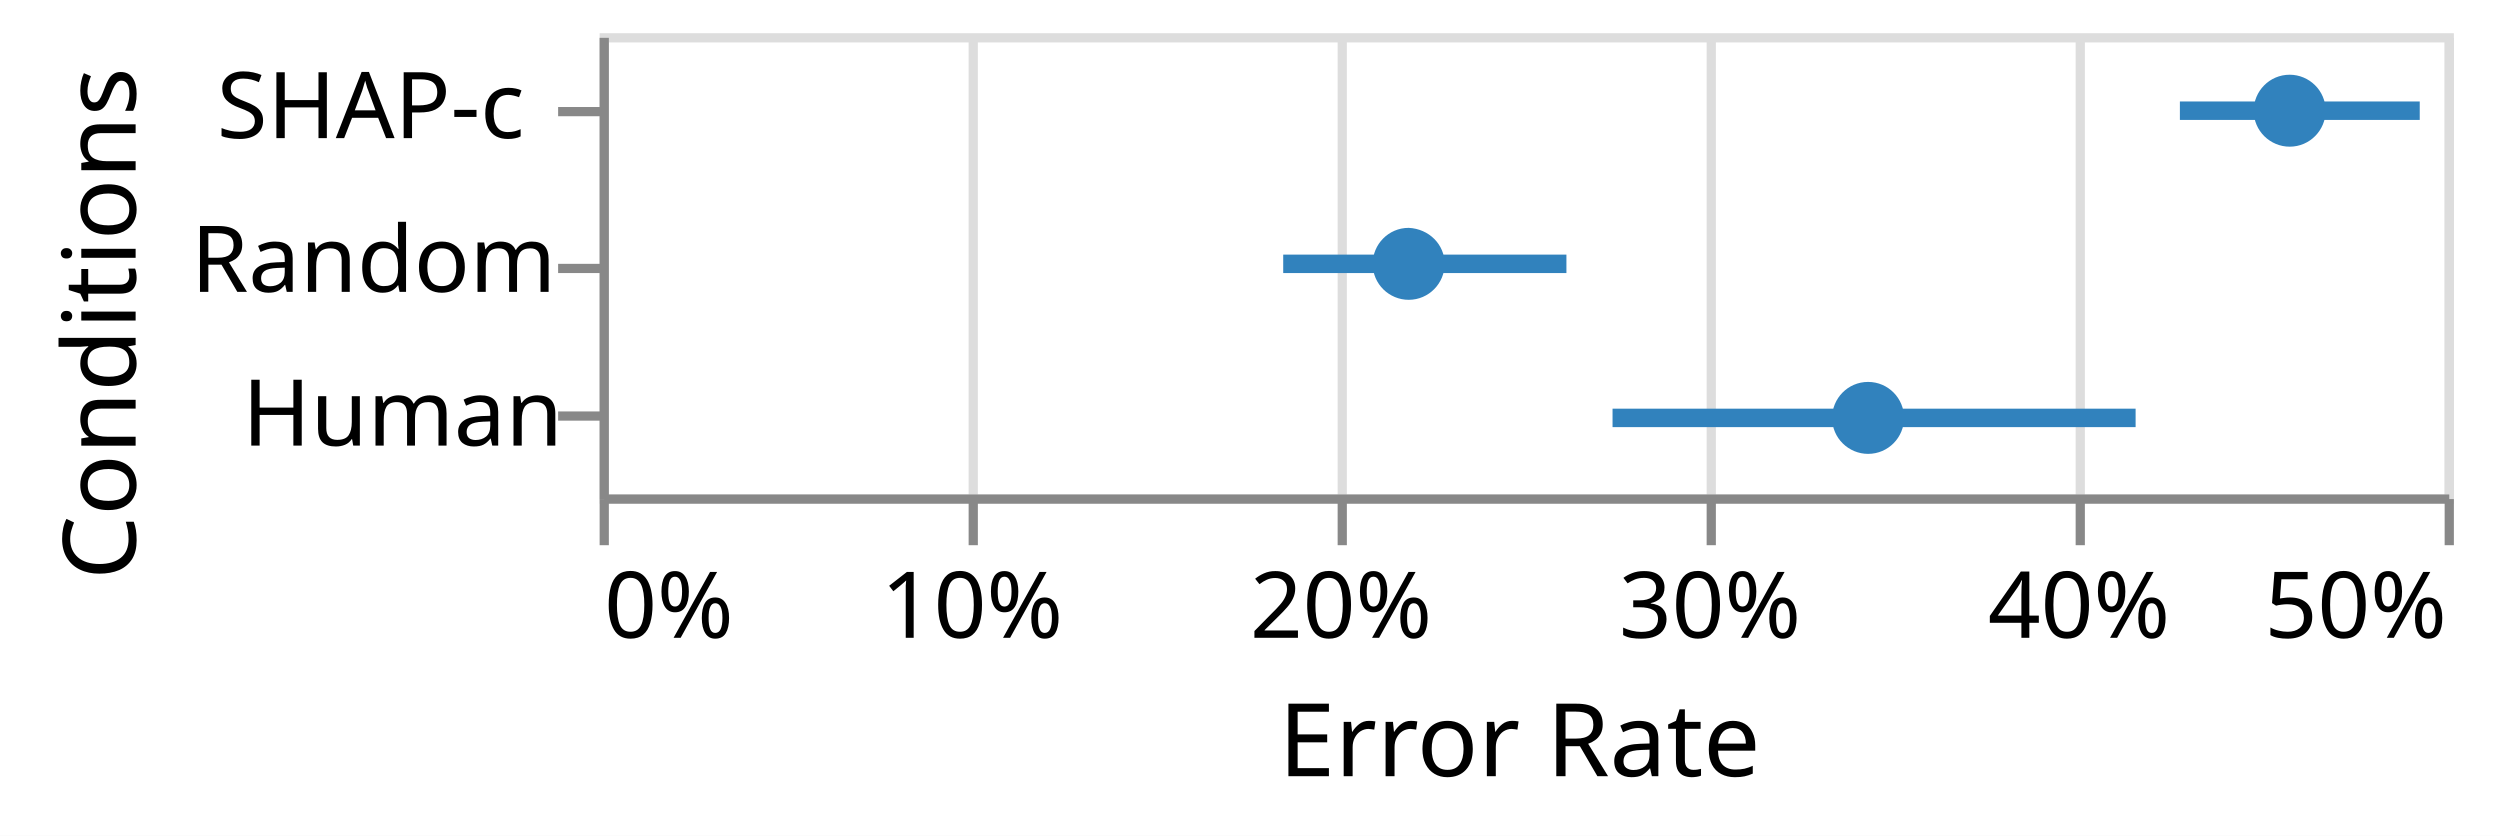
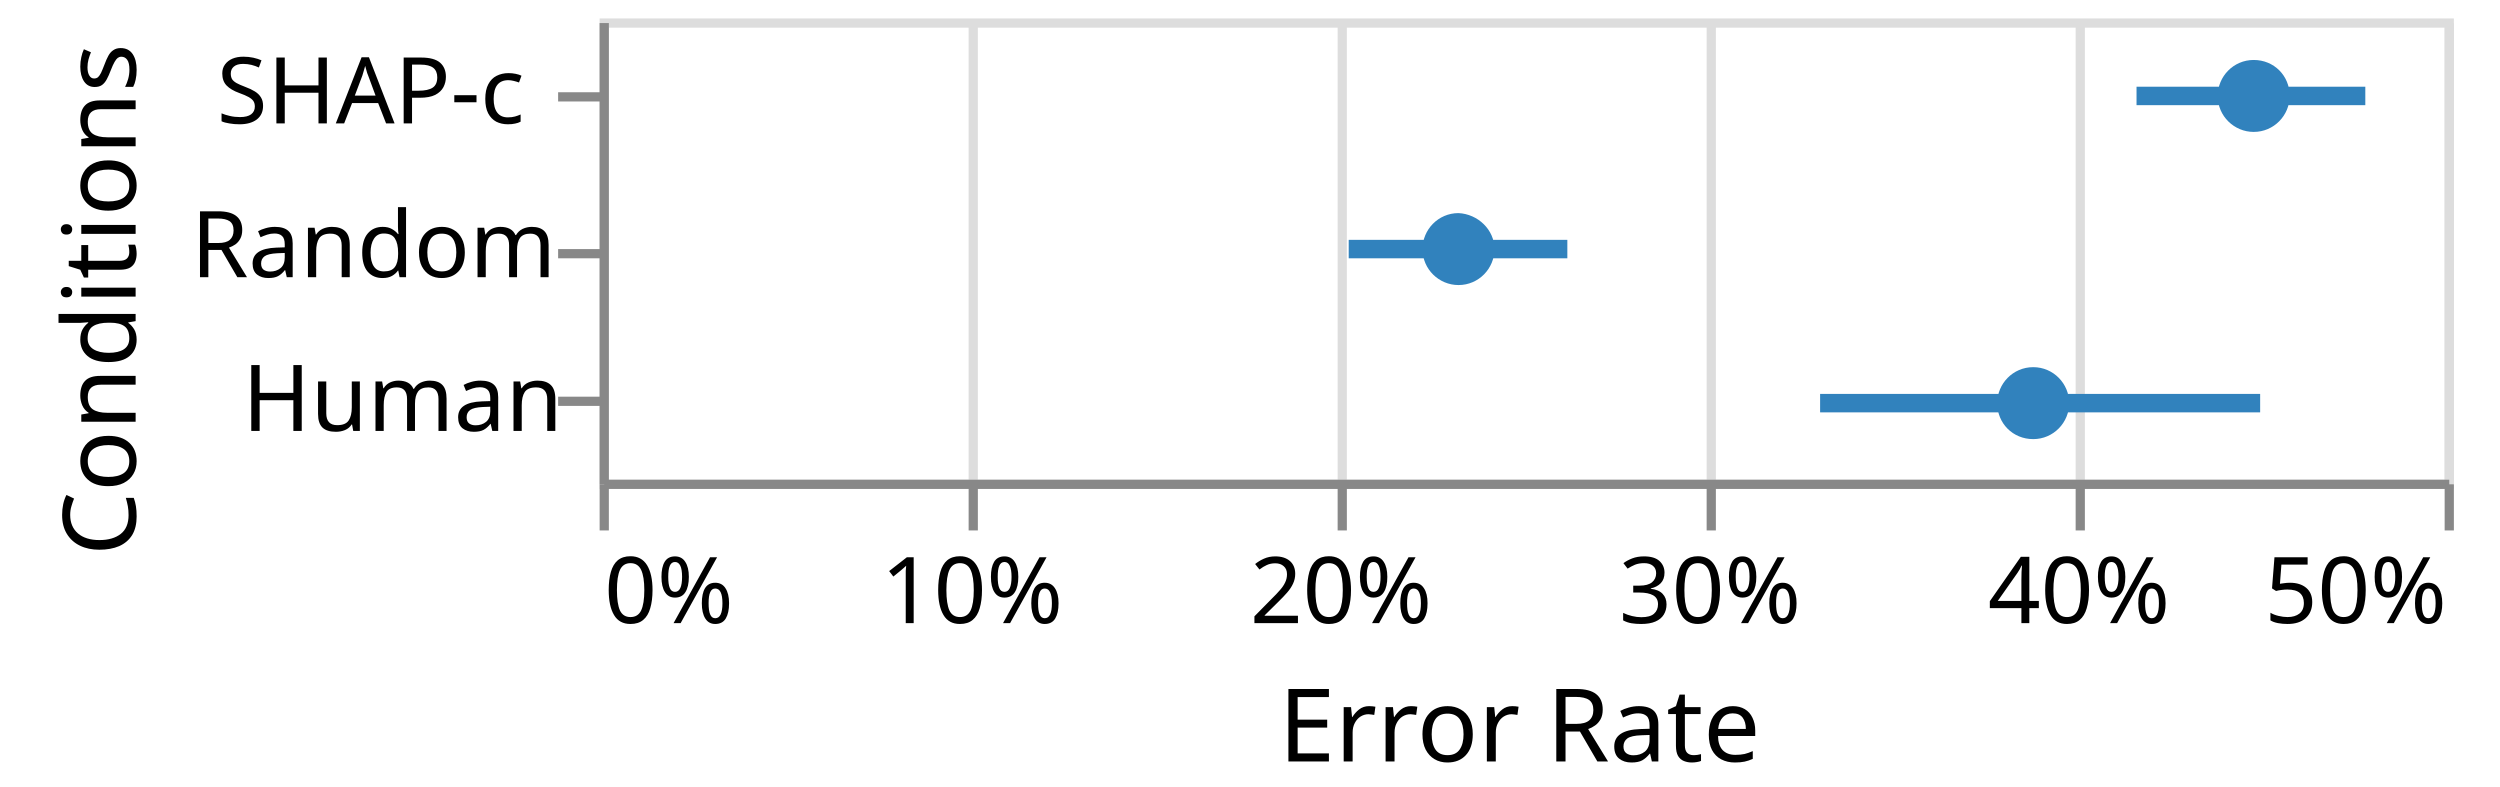
- <svg xmlns="http://www.w3.org/2000/svg" version="1.1" id="图层_1" x="0px" y="0px" viewBox="0 0 271 90.6" style="enable-background:new 0 0 271 90.6;" xml:space="preserve">
+ <svg xmlns="http://www.w3.org/2000/svg" version="1.1" id="图层_1" x="0px" y="0px" viewBox="0 0 271 85.3" style="enable-background:new 0 0 271 85.3;" xml:space="preserve">
  <style type="text/css">
	.st0{fill:#FFFFFF;}
	.st1{fill:none;stroke:#DDDDDD;stroke-miterlimit:10;}
	.st2{fill:none;}
	.st3{display:none;fill:none;stroke:#DDDDDD;stroke-miterlimit:10;}
	.st4{fill:none;stroke:#888888;stroke-miterlimit:10;}
	.st5{font-family:'Helvetica-Light';}
	.st6{font-size:10px;}
	.st7{font-family:'Helvetica-Bold';}
	.st8{font-size:11px;}
	.st9{display:none;}
	.st10{fill:none;stroke:#3182BD;stroke-width:2;stroke-miterlimit:10;}
	.st11{fill:#3182BD;}
	.st12{display:none;fill:#3182BD;}
</style>
-   <rect y="-5.4" class="st0" width="271" height="96" />
+   <rect y="-7" class="st0" width="271" height="96" />
  <g transform="translate(65,9)">
    <g>
      <g transform="translate(0,0)">
-         <path class="st1" d="M0.5-4.9h200v50H0.5V-4.9z" />
+         <path class="st1" d="M0.5-6.5h200v50H0.5V-6.5z" />
        <g>
          <g>
            <g transform="translate(0.5,50.5)">
-               <path pointer-events="none" class="st2" d="M0-5.4L0-5.4L0-5.4L0-5.4z" />
+               <path pointer-events="none" class="st2" d="M0-7L0-7L0-7L0-7z" />
              <g>
                <g pointer-events="none">
-                   <line class="st1" x1="0" y1="-5.4" x2="0" y2="-55.4" />
-                   <line class="st1" x1="40" y1="-5.4" x2="40" y2="-55.4" />
-                   <line class="st1" x1="80" y1="-5.4" x2="80" y2="-55.4" />
-                   <line class="st1" x1="120" y1="-5.4" x2="120" y2="-55.4" />
-                   <line class="st1" x1="160" y1="-5.4" x2="160" y2="-55.4" />
-                   <line class="st1" x1="200" y1="-5.4" x2="200" y2="-55.4" />
+                   <line class="st1" x1="0" y1="-7" x2="0" y2="-57" />
+                   <line class="st1" x1="40" y1="-7" x2="40" y2="-57" />
+                   <line class="st1" x1="80" y1="-7" x2="80" y2="-57" />
+                   <line class="st1" x1="120" y1="-7" x2="120" y2="-57" />
+                   <line class="st1" x1="160" y1="-7" x2="160" y2="-57" />
+                   <line class="st1" x1="200" y1="-7" x2="200" y2="-57" />
                </g>
              </g>
-               <path pointer-events="none" class="st3" d="M0-5.4" />
+               <path pointer-events="none" class="st3" d="M0-7" />
            </g>
          </g>
          <g>
            <g transform="translate(0.5,50.5)">
-               <path pointer-events="none" class="st2" d="M0-5.4L0-5.4L0-5.4L0-5.4z" />
+               <path pointer-events="none" class="st2" d="M0-7L0-7L0-7L0-7z" />
              <g>
                <g pointer-events="none">
-                   <line class="st4" x1="0" y1="-5.4" x2="0" y2="-0.4" />
-                   <line class="st4" x1="40" y1="-5.4" x2="40" y2="-0.4" />
-                   <line class="st4" x1="80" y1="-5.4" x2="80" y2="-0.4" />
-                   <line class="st4" x1="120" y1="-5.4" x2="120" y2="-0.4" />
-                   <line class="st4" x1="160" y1="-5.4" x2="160" y2="-0.4" />
-                   <line class="st4" x1="200" y1="-5.4" x2="200" y2="-0.4" />
+                   <line class="st4" x1="0" y1="-7" x2="0" y2="-2" />
+                   <line class="st4" x1="40" y1="-7" x2="40" y2="-2" />
+                   <line class="st4" x1="80" y1="-7" x2="80" y2="-2" />
+                   <line class="st4" x1="120" y1="-7" x2="120" y2="-2" />
+                   <line class="st4" x1="160" y1="-7" x2="160" y2="-2" />
+                   <line class="st4" x1="200" y1="-7" x2="200" y2="-2" />
                </g>
                <g pointer-events="none">
-                   <text transform="matrix(1 0 0 1 0 9.6396)" class="st5 st6">0%</text>
-                   <text transform="matrix(1 0 0 1 29.995 9.6396)" class="st5 st6">10%</text>
-                   <text transform="matrix(1 0 0 1 69.9951 9.6396)" class="st5 st6">20%</text>
-                   <text transform="matrix(1 0 0 1 109.9951 9.6396)" class="st5 st6">30%</text>
-                   <text transform="matrix(1 0 0 1 149.9951 9.6396)" class="st5 st6">40%</text>
-                   <text transform="matrix(1 0 0 1 179.9901 9.6396)" class="st5 st6">50%</text>
+                   <text transform="matrix(1 0 0 1 0 8.0457)" class="st5 st6">0%</text>
+                   <text transform="matrix(1 0 0 1 29.995 8.0457)" class="st5 st6">10%</text>
+                   <text transform="matrix(1 0 0 1 69.9951 8.0457)" class="st5 st6">20%</text>
+                   <text transform="matrix(1 0 0 1 109.9951 8.0457)" class="st5 st6">30%</text>
+                   <text transform="matrix(1 0 0 1 149.9951 8.0457)" class="st5 st6">40%</text>
+                   <text transform="matrix(1 0 0 1 179.9901 8.0457)" class="st5 st6">50%</text>
                </g>
                <g pointer-events="none">
-                   <line class="st4" x1="0" y1="-5.4" x2="200" y2="-5.4" />
+                   <line class="st4" x1="0" y1="-7" x2="200" y2="-7" />
                </g>
                <g pointer-events="none">
-                   <text transform="matrix(1 0 0 1 73.1016 24.6396)" class="st7 st8">Error Rate</text>
+                   <text transform="matrix(1 0 0 1 73.1016 23.0457)" class="st7 st8">Error Rate</text>
                </g>
              </g>
-               <path pointer-events="none" class="st9" d="M0-5.4" />
+               <path pointer-events="none" class="st9" d="M0-7" />
            </g>
          </g>
          <g>
            <g transform="translate(0.5,0.5)">
-               <path pointer-events="none" class="st2" d="M0-5.4L0-5.4L0-5.4L0-5.4z" />
+               <path pointer-events="none" class="st2" d="M0-7L0-7L0-7L0-7z" />
              <g>
                <g pointer-events="none">
-                   <line class="st4" x1="0" y1="2.6" x2="-5" y2="2.6" />
-                   <line class="st4" x1="0" y1="19.6" x2="-5" y2="19.6" />
-                   <line class="st4" x1="0" y1="35.6" x2="-5" y2="35.6" />
+                   <line class="st4" x1="0" y1="1" x2="-5" y2="1" />
+                   <line class="st4" x1="0" y1="18" x2="-5" y2="18" />
+                   <line class="st4" x1="0" y1="34" x2="-5" y2="34" />
                </g>
                <g pointer-events="none">
-                   <text transform="matrix(1 0 0 1 -41.9995 5.473)" class="st5 st6">SHAP-c</text>
-                   <text transform="matrix(1 0 0 1 -44.7898 22.1396)" class="st5 st6">Random</text>
-                   <text transform="matrix(1 0 0 1 -39.2298 38.8063)" class="st5 st6">Human</text>
+                   <text transform="matrix(1 0 0 1 -41.9995 3.8791)" class="st5 st6">SHAP-c</text>
+                   <text transform="matrix(1 0 0 1 -44.7898 20.5457)" class="st5 st6">Random</text>
+                   <text transform="matrix(1 0 0 1 -39.2298 37.2124)" class="st5 st6">Human</text>
                </g>
                <g pointer-events="none">
-                   <line class="st4" x1="0" y1="-5.4" x2="0" y2="44.6" />
+                   <line class="st4" x1="0" y1="-7" x2="0" y2="43" />
                </g>
                <g pointer-events="none">
-                   <text transform="matrix(6.123234e-17 -1 1 6.123234e-17 -50.7979 53.3564)" class="st7 st8">Conditions</text>
+                   <text transform="matrix(6.123234e-17 -1 1 6.123234e-17 -50.7979 50.7625)" class="st7 st8">Conditions</text>
                </g>
              </g>
-               <path pointer-events="none" class="st9" d="M0-5.4" />
+               <path pointer-events="none" class="st9" d="M0-7" />
            </g>
          </g>
          <g>
-             <line class="st10" x1="171.3" y1="3" x2="197.3" y2="3" />
-             <line class="st10" x1="74.1" y1="19.6" x2="104.8" y2="19.6" />
-             <line class="st10" x1="109.8" y1="36.3" x2="166.5" y2="36.3" />
+             <line class="st10" x1="166.6" y1="1.4" x2="191.4" y2="1.4" />
+             <line class="st10" x1="81.2" y1="18" x2="104.9" y2="18" />
+             <line class="st10" x1="132.3" y1="34.7" x2="180" y2="34.7" />
          </g>
          <g>
-             <path class="st11" d="M187.1,3c0,2.1-1.7,3.9-3.9,3.9c-2.1,0-3.9-1.7-3.9-3.9c0,0,0,0,0,0c0-2.1,1.7-3.9,3.9-3.9       C185.3-0.9,187.1,0.8,187.1,3C187.1,3,187.1,3,187.1,3" />
-             <path class="st11" d="M91.6,19.6c0,2.1-1.7,3.9-3.9,3.9c-2.1,0-3.9-1.7-3.9-3.9c0,0,0,0,0,0c0-2.1,1.7-3.9,3.9-3.9       C89.9,15.8,91.6,17.5,91.6,19.6C91.6,19.6,91.6,19.6,91.6,19.6" />
-             <path class="st11" d="M141.4,36.3c0,2.1-1.7,3.9-3.9,3.9c-2.1,0-3.9-1.7-3.9-3.9c0,0,0,0,0,0c0-2.1,1.7-3.9,3.9-3.9       C139.7,32.4,141.4,34.2,141.4,36.3C141.4,36.3,141.4,36.3,141.4,36.3" />
+             <path class="st11" d="M183.2,1.4c0,2.1-1.7,3.9-3.9,3.9c-2.1,0-3.9-1.7-3.9-3.9c0,0,0,0,0,0c0-2.1,1.7-3.9,3.9-3.9       C181.5-2.5,183.2-0.8,183.2,1.4C183.2,1.4,183.2,1.4,183.2,1.4" />
+             <path class="st11" d="M97,18c0,2.1-1.7,3.9-3.9,3.9c-2.1,0-3.9-1.7-3.9-3.9c0,0,0,0,0,0c0-2.1,1.7-3.9,3.9-3.9       C95.2,14.2,97,15.9,97,18C97,18,97,18,97,18" />
+             <path class="st11" d="M159.3,34.7c0,2.1-1.7,3.9-3.9,3.9s-3.9-1.7-3.9-3.9c0,0,0,0,0,0c0-2.1,1.7-3.9,3.9-3.9       S159.3,32.6,159.3,34.7C159.3,34.7,159.3,34.7,159.3,34.7" />
          </g>
        </g>
-         <path class="st12" d="M0-5.4" />
+         <path class="st12" d="M0-7" />
      </g>
    </g>
  </g>
</svg>
